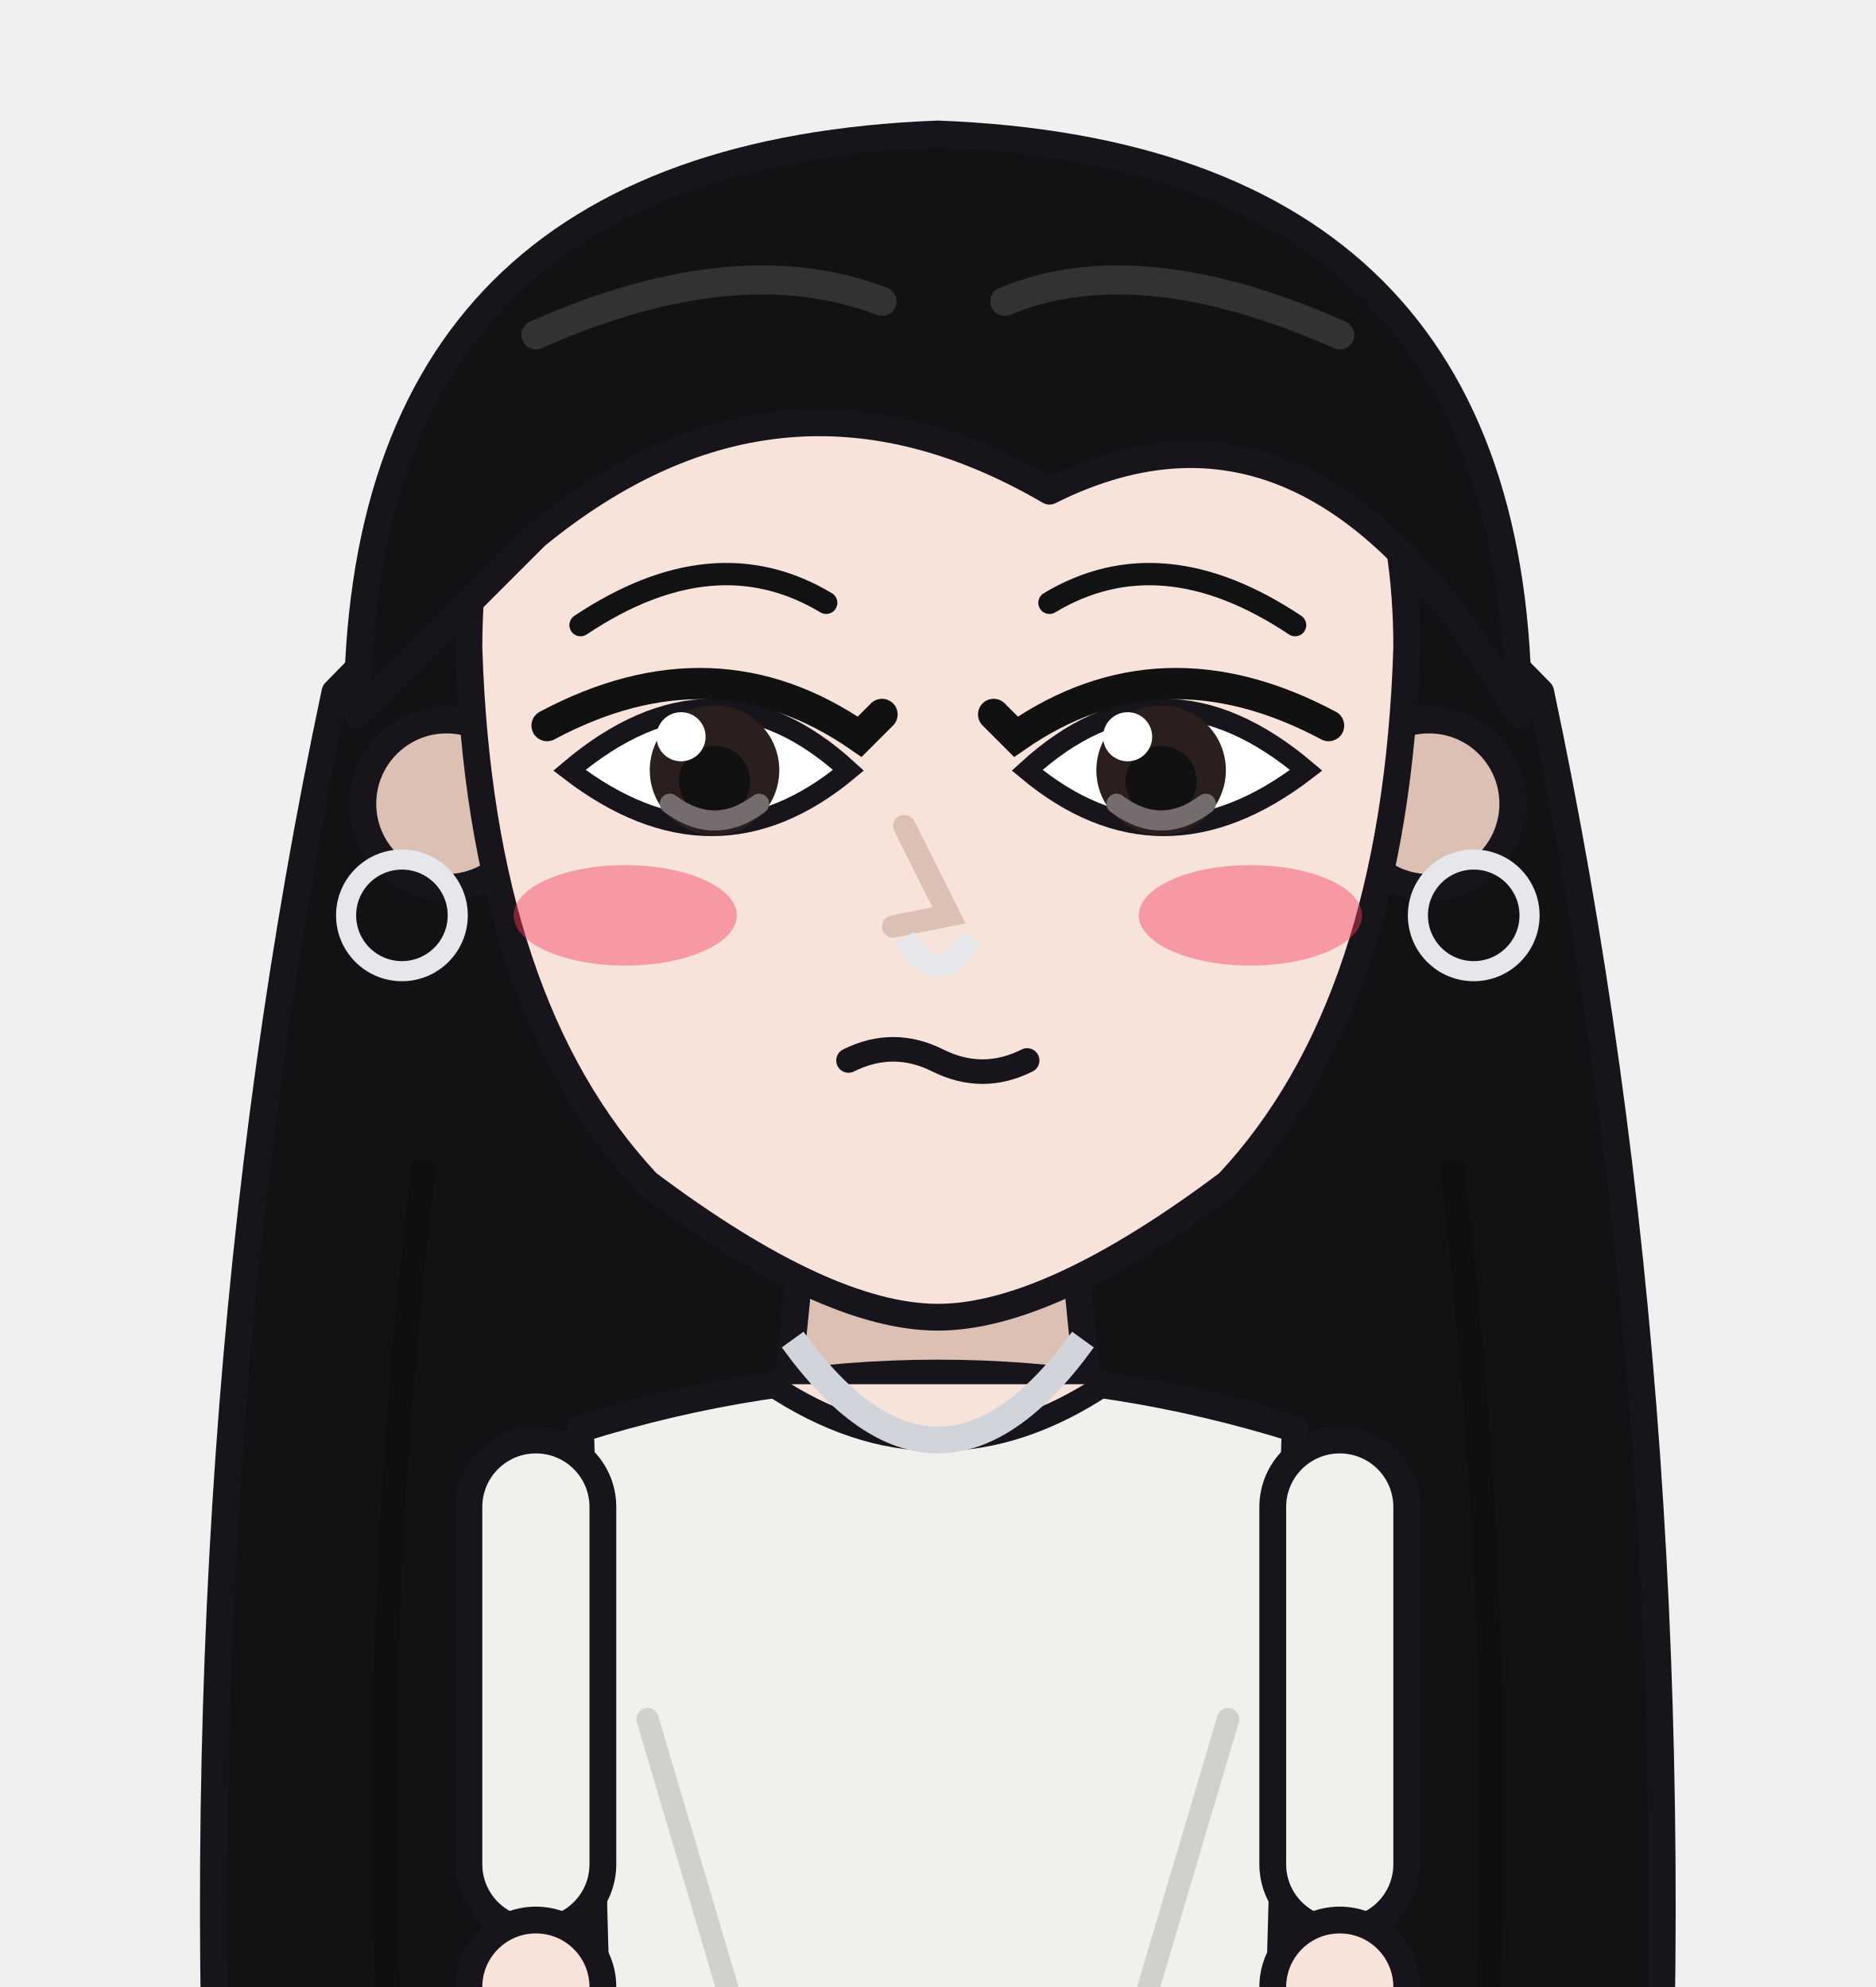
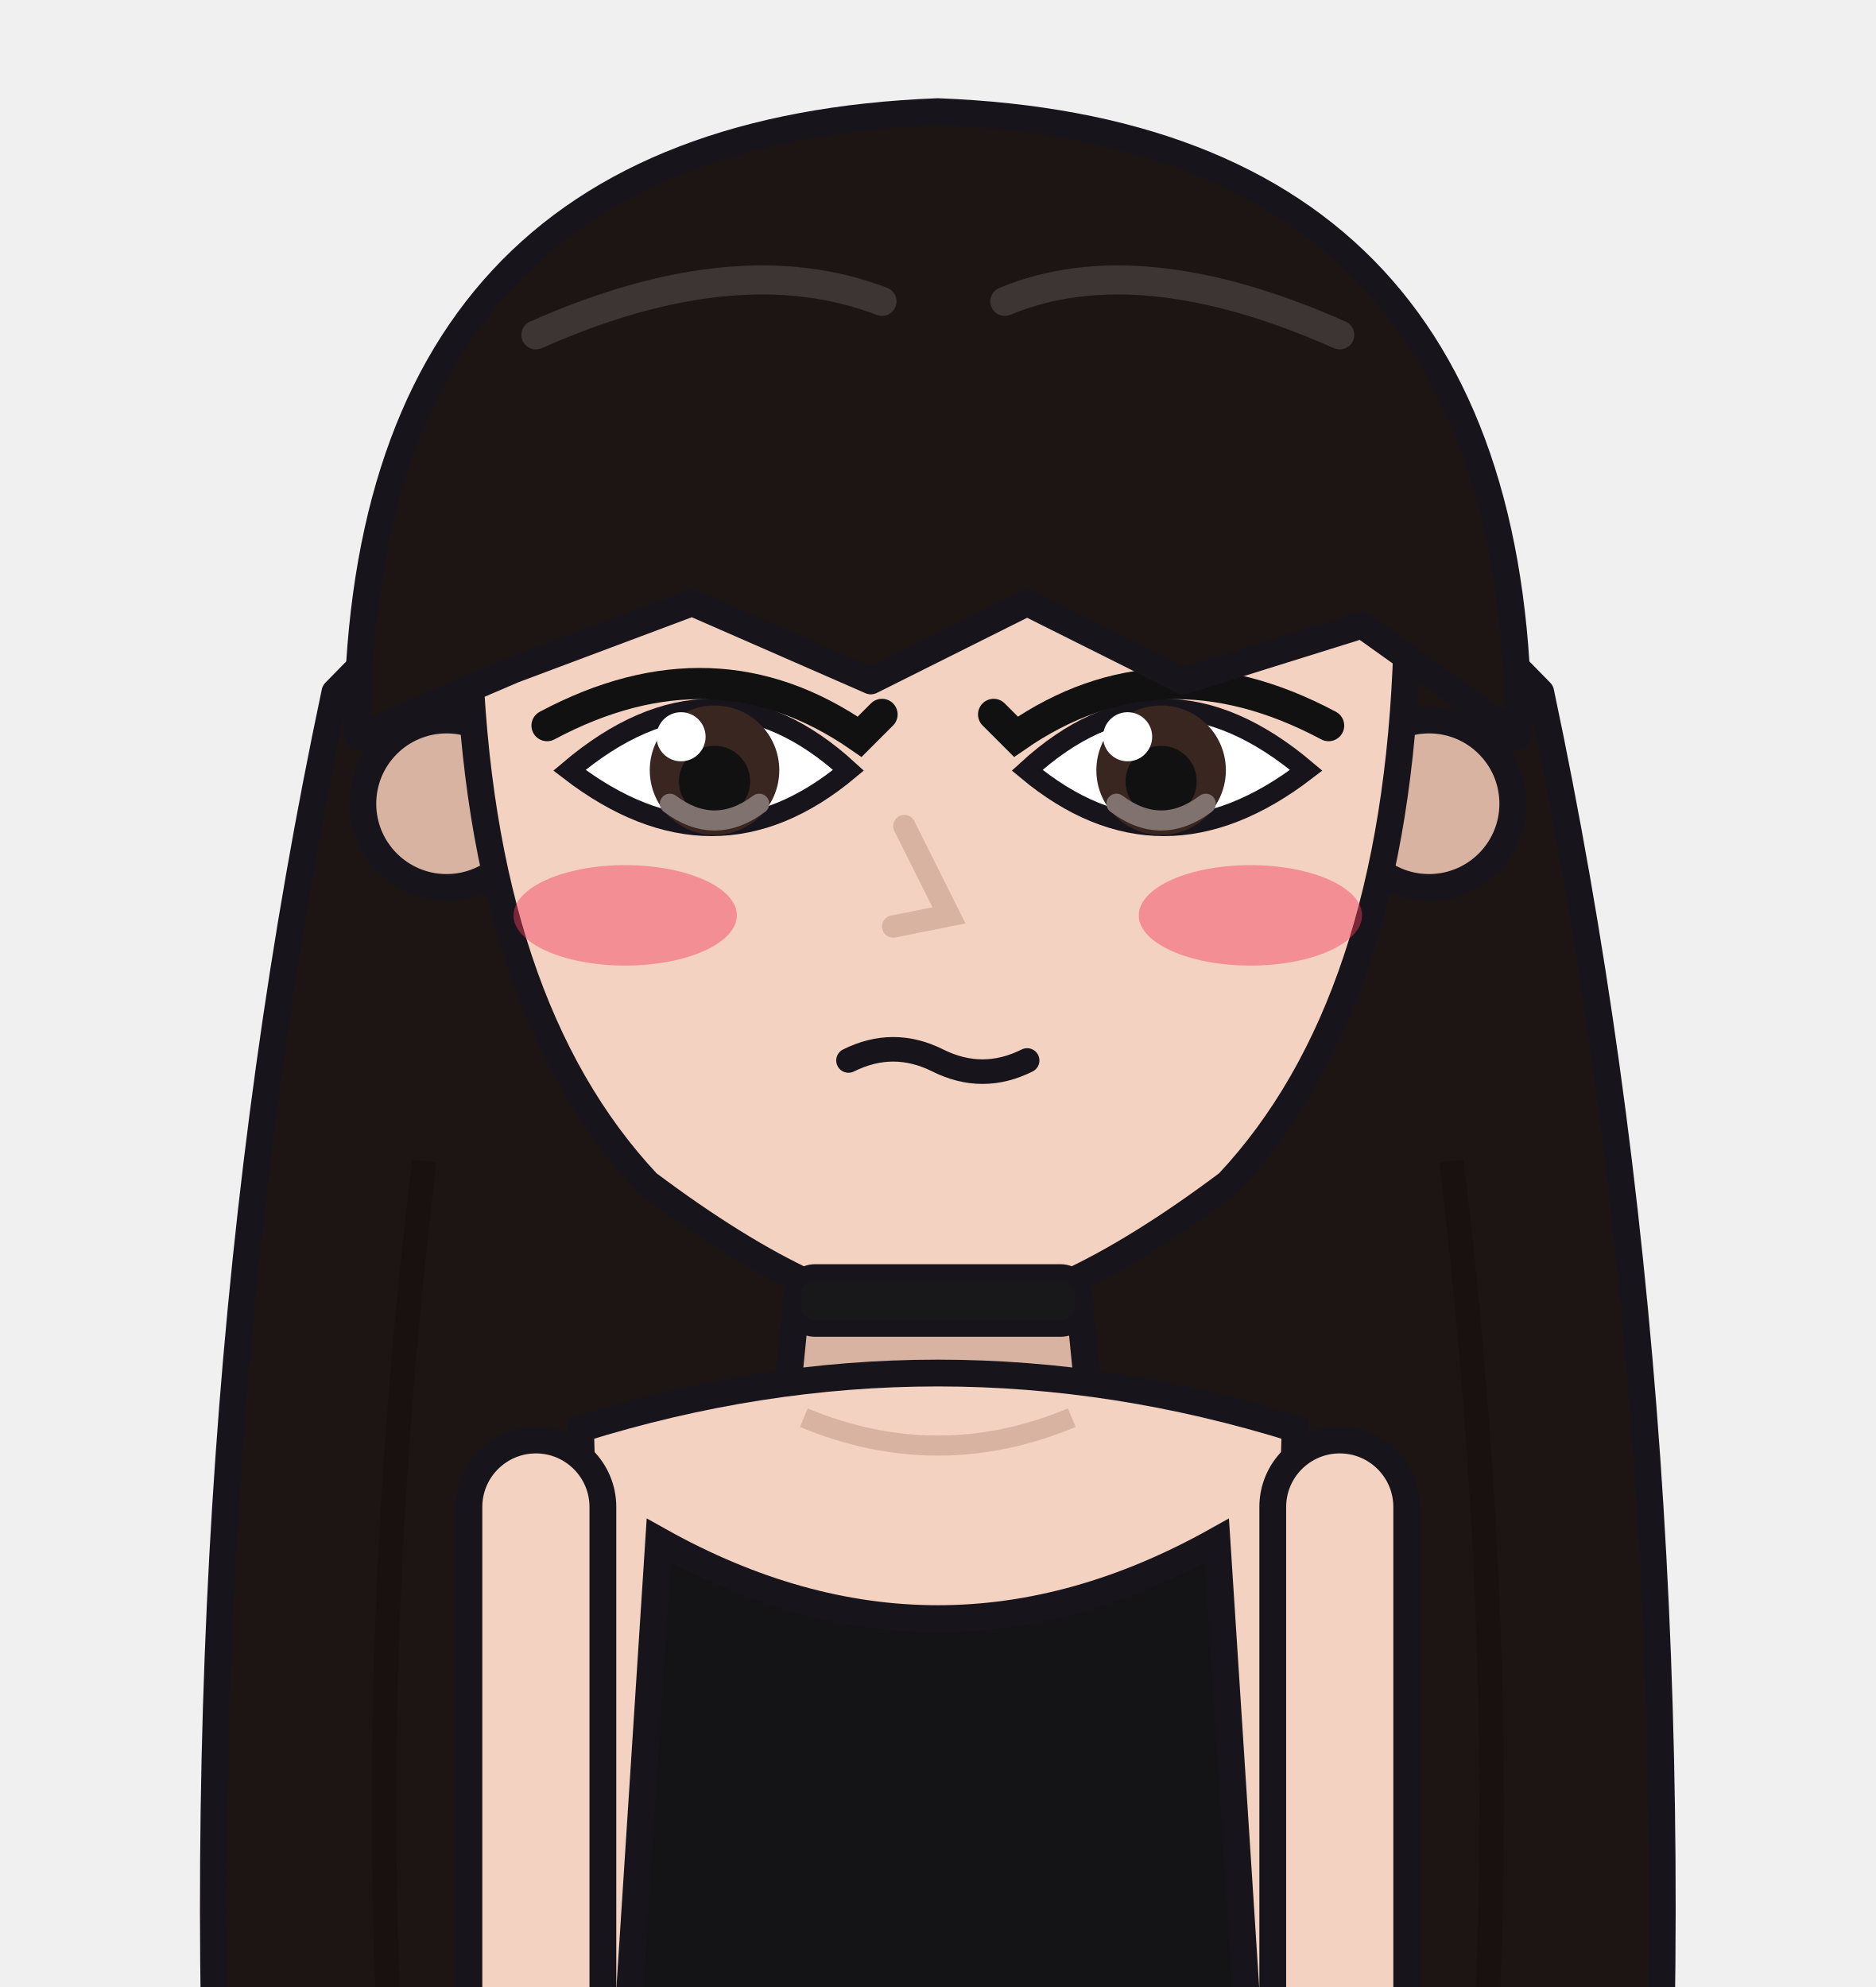
<svg xmlns="http://www.w3.org/2000/svg" viewBox="26 14 168 178" class="luiggi-rig-svg" data-char="eloiza">
  <g class="rig-root">
    <g class="rig-hair-back">
-       <path d="M56 76 Q42 142 46 218 Q110 232 174 218 Q178 142 164 76 Q110 20 56 76 Z" fill="#121215" stroke="#18141C" stroke-width="2.4" stroke-linejoin="round" />
-       <path d="M64 118 Q58 168 62 212 M156 118 Q162 168 158 212" fill="none" stroke="#0e0e10" stroke-width="2.2" opacity="0.65" />
+       <path d="M56 76 Q42 142 46 218 Q110 232 174 218 Q178 142 164 76 Q110 20 56 76 Z" fill="#1D1513" stroke="#18141C" stroke-width="2.4" stroke-linejoin="round" />
+       <path d="M64 118 Q58 168 62 212 M156 118 Q162 168 158 212" fill="none" stroke="#16100e" stroke-width="2.2" opacity="0.65" />
    </g>
    <g class="rig-legs" />
-     <path d="M98 124 L122 124 L124 144 Q110 150 96 144 Z" fill="#DDC0B4" stroke="#18141C" stroke-width="2.4" />
+     <path d="M98 124 L122 124 L124 144 Q110 150 96 144 Z" fill="#D9B3A1" stroke="#18141C" stroke-width="2.4" />
    <g class="rig-torso">
-       <path d="M78 142 Q110 132 142 142 L140 214 L80 214 Z" fill="#F2F0EC" stroke="#18141C" stroke-width="2.4" stroke-linejoin="round" />
-       <path d="M95 138 Q110 148 125 138" fill="#F7E3DA" stroke="#18141C" stroke-width="2" />
-       <path d="M84 168 L92 195 M136 168 L128 195" stroke="#bdbbb8" stroke-width="2" opacity="0.6" stroke-linecap="round" />
+       <path d="M78 142 Q110 132 142 142 L140 214 L80 214 Z" fill="#F3D2C1" stroke="#18141C" stroke-width="2.4" />
+       <path d="M85 152 Q110 166 135 152 L139 214 L81 214 Z" fill="#141416" stroke="#18141C" stroke-width="2.4" />
+       <path d="M98 141 Q110 146 122 141" fill="none" stroke="#D9B3A1" stroke-width="1.8" />
    </g>
    <g class="rig-arms">
      <g class="rig-arm-l">
-         <rect x="68" y="143" width="12" height="44" rx="6" fill="#F2F0EC" stroke="#18141C" stroke-width="2.4" />
-         <circle cx="74" cy="192" r="6" fill="#F7E3DA" stroke="#18141C" stroke-width="2.4" />
+         <rect x="68" y="143" width="12" height="56" rx="6" fill="#F3D2C1" stroke="#18141C" stroke-width="2.4" />
+         <circle cx="74" cy="204" r="6" fill="#F3D2C1" stroke="#18141C" stroke-width="2.4" />
      </g>
      <g class="rig-arm-r">
-         <rect x="140" y="143" width="12" height="44" rx="6" fill="#F2F0EC" stroke="#18141C" stroke-width="2.4" />
-         <circle cx="146" cy="192" r="6" fill="#F7E3DA" stroke="#18141C" stroke-width="2.4" />
+         <rect x="140" y="143" width="12" height="56" rx="6" fill="#F3D2C1" stroke="#18141C" stroke-width="2.4" />
+         <circle cx="146" cy="204" r="6" fill="#F3D2C1" stroke="#18141C" stroke-width="2.4" />
      </g>
    </g>
    <g class="rig-head">
-       <circle cx="66" cy="86" r="7.5" fill="#DDC0B4" stroke="#18141C" stroke-width="2.4" />
-       <circle cx="154" cy="86" r="7.5" fill="#DDC0B4" stroke="#18141C" stroke-width="2.4" />
-       <path d="M68 72 Q68 34 110 34 Q152 34 152 72 Q151 104 136 120 Q120 132 110 132 Q100 132 84 120 Q69 104 68 72 Z" fill="#F7E3DA" stroke="#18141C" stroke-width="2.4" stroke-linejoin="round" />
-       <path d="M107 88 L111 96 L106 97" fill="none" stroke="#DDC0B4" stroke-width="2" stroke-linecap="round" />
+       <circle cx="66" cy="86" r="7.5" fill="#D9B3A1" stroke="#18141C" stroke-width="2.4" />
+       <circle cx="154" cy="86" r="7.5" fill="#D9B3A1" stroke="#18141C" stroke-width="2.4" />
+       <path d="M68 72 Q68 34 110 34 Q152 34 152 72 Q151 104 136 120 Q120 132 110 132 Q100 132 84 120 Q69 104 68 72 Z" fill="#F3D2C1" stroke="#18141C" stroke-width="2.4" stroke-linejoin="round" />
+       <path d="M107 88 L111 96 L106 97" fill="none" stroke="#D9B3A1" stroke-width="2" stroke-linecap="round" />
      <ellipse cx="82" cy="96" rx="10" ry="4.5" fill="#F43F5E" opacity="0.45" />
      <ellipse cx="138" cy="96" rx="10" ry="4.5" fill="#F43F5E" opacity="0.45" />
      <g class="rig-eyes">
        <path d="M77 83 Q90 72 102 83 Q90 93 77 83 Z" fill="#FFFFFF" stroke="#18141C" stroke-width="1.8" />
        <path d="M118 83 Q130 72 143 83 Q130 93 118 83 Z" fill="#FFFFFF" stroke="#18141C" stroke-width="1.8" />
-         <circle cx="90" cy="83" r="5.8" fill="#2B1F1E" />
-         <circle cx="130" cy="83" r="5.8" fill="#2B1F1E" />
+         <circle cx="90" cy="83" r="5.8" fill="#3A2621" />
+         <circle cx="130" cy="83" r="5.8" fill="#3A2621" />
        <circle cx="90" cy="84" r="3.19" fill="#111" />
        <circle cx="130" cy="84" r="3.19" fill="#111" />
-         <path d="M86 86 Q90 89 94 86" fill="none" stroke="#756d6d" stroke-width="1.8" stroke-linecap="round" />
-         <path d="M126 86 Q130 89 134 86" fill="none" stroke="#756d6d" stroke-width="1.8" stroke-linecap="round" />
+         <path d="M86 86 Q90 89 94 86" fill="none" stroke="#7f726f" stroke-width="1.8" stroke-linecap="round" />
+         <path d="M126 86 Q130 89 134 86" fill="none" stroke="#7f726f" stroke-width="1.8" stroke-linecap="round" />
        <circle cx="87" cy="80" r="2.2" fill="#FFF" />
        <circle cx="127" cy="80" r="2.2" fill="#FFF" />
        <path d="M75 79 Q90 71 103 80 L105 78 M145 79 Q130 71 117 80 L115 78" fill="none" stroke="#111" stroke-width="2.8" stroke-linecap="round" />
      </g>
      <g class="rig-brows">
-         <path d="M78 70 Q90 62 100 68" fill="none" stroke="#121215" stroke-width="2" stroke-linecap="round" />
-         <path d="M120 68 Q130 62 142 70" fill="none" stroke="#121215" stroke-width="2" stroke-linecap="round" />
+         <path d="M78 70 Q90 62 100 68" fill="none" stroke="#2A1D1A" stroke-width="2.8" stroke-linecap="round" />
+         <path d="M120 68 Q130 62 142 70" fill="none" stroke="#2A1D1A" stroke-width="2.8" stroke-linecap="round" />
      </g>
      <g class="rig-mouth">
        <path d="M102 109 Q106 107 110 109 Q114 111 118 109" fill="none" stroke="#18141C" stroke-width="2.2" stroke-linecap="round" />
      </g>
    </g>
    <g class="rig-hair-front">
-       <path d="M58 78 Q58 28 110 26 Q162 28 162 78 Q144 46 120 58 Q96 44 74 62 Z" fill="#121215" stroke="#18141C" stroke-width="2.4" stroke-linejoin="round" />
-       <path d="M74 44 Q92 36 105 41 M116 41 Q128 36 146 44" fill="none" stroke="#4d4d50" stroke-width="2.6" opacity="0.55" stroke-linecap="round" />
+       <path d="M58 80 Q58 26 110 24 Q162 26 162 80 L148 70 L132 75 L118 68 L104 75 L88 68 L72 74 Z" fill="#1D1513" stroke="#18141C" stroke-width="2.4" stroke-linejoin="round" />
+       <path d="M74 44 Q92 36 105 41 M116 41 Q128 36 146 44" fill="none" stroke="#56504e" stroke-width="2.6" opacity="0.55" stroke-linecap="round" />
    </g>
    <g class="rig-accessories">
-       <path d="M107 98 Q110 103 113 98" fill="none" stroke="#E5E7EB" stroke-width="2" />
-       <circle cx="62" cy="96" r="5" fill="none" stroke="#E5E7EB" stroke-width="1.8" />
-       <circle cx="158" cy="96" r="5" fill="none" stroke="#E5E7EB" stroke-width="1.8" />
-       <path d="M97 134 Q110 152 123 134" fill="none" stroke="#D1D5DB" stroke-width="2.4" />
+       <rect x="97" y="128" width="26" height="5" rx="2" fill="#18181B" stroke="#18141C" stroke-width="1.5" />
    </g>
  </g>
</svg>
